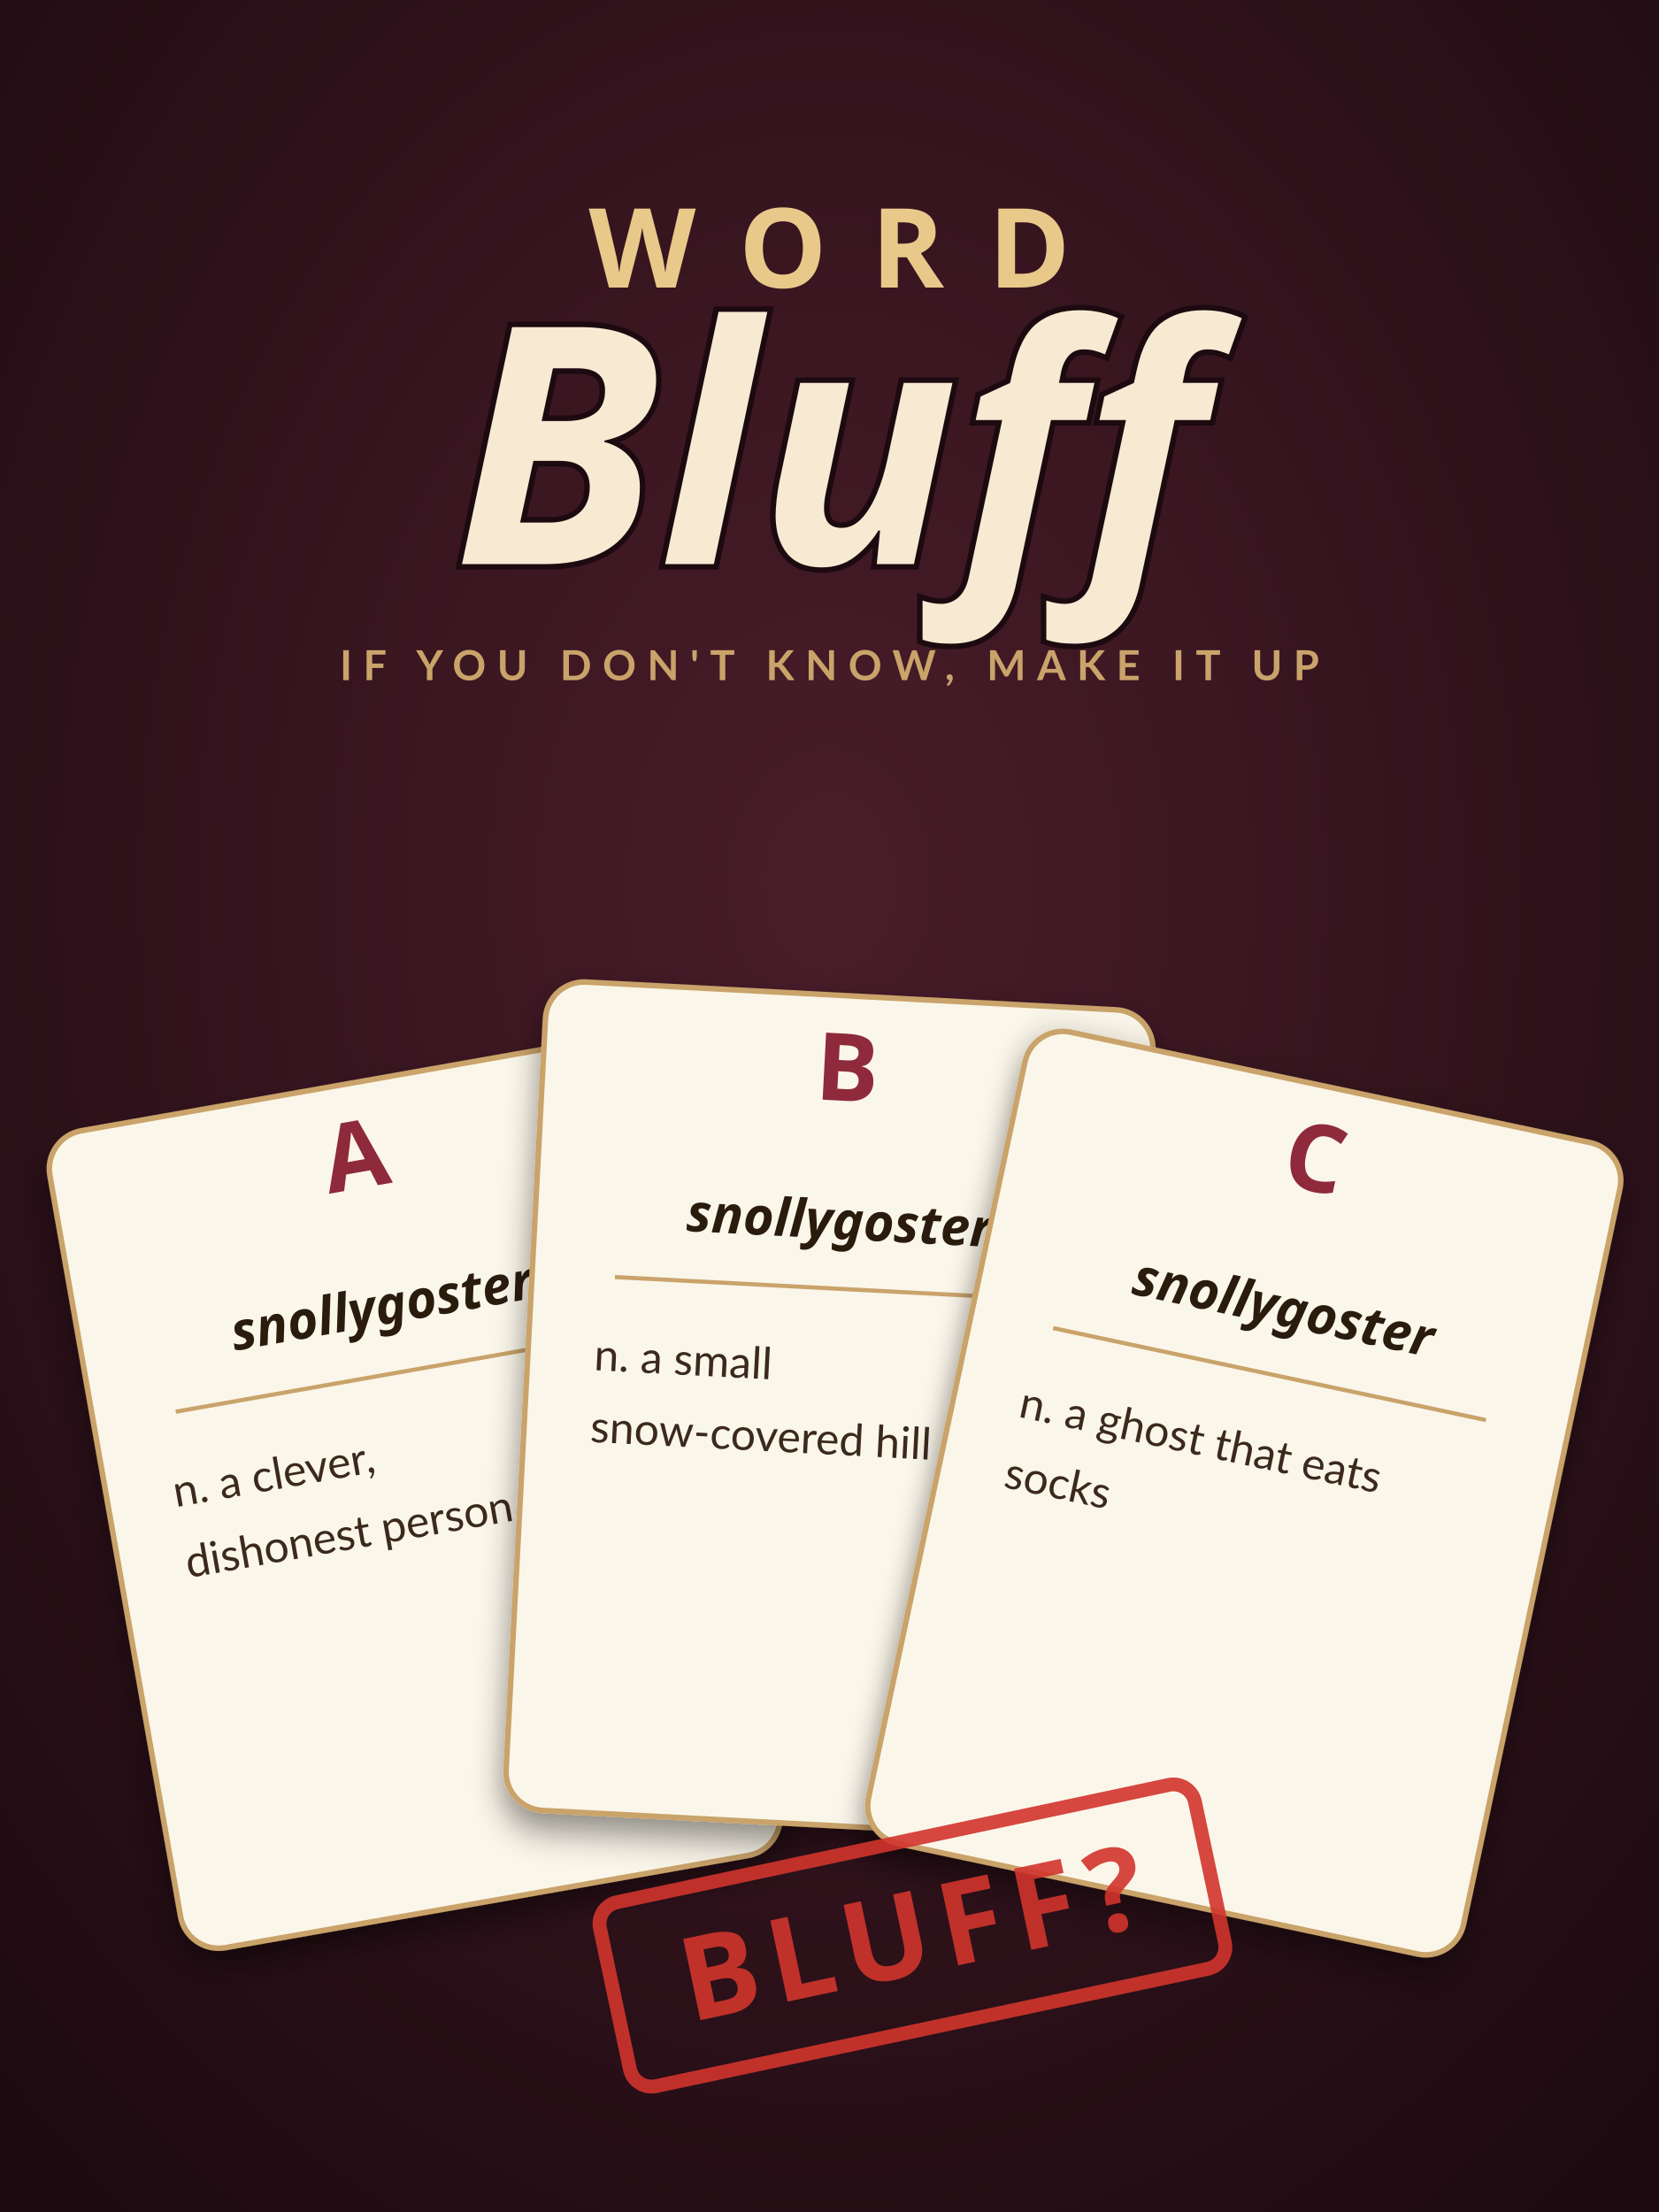
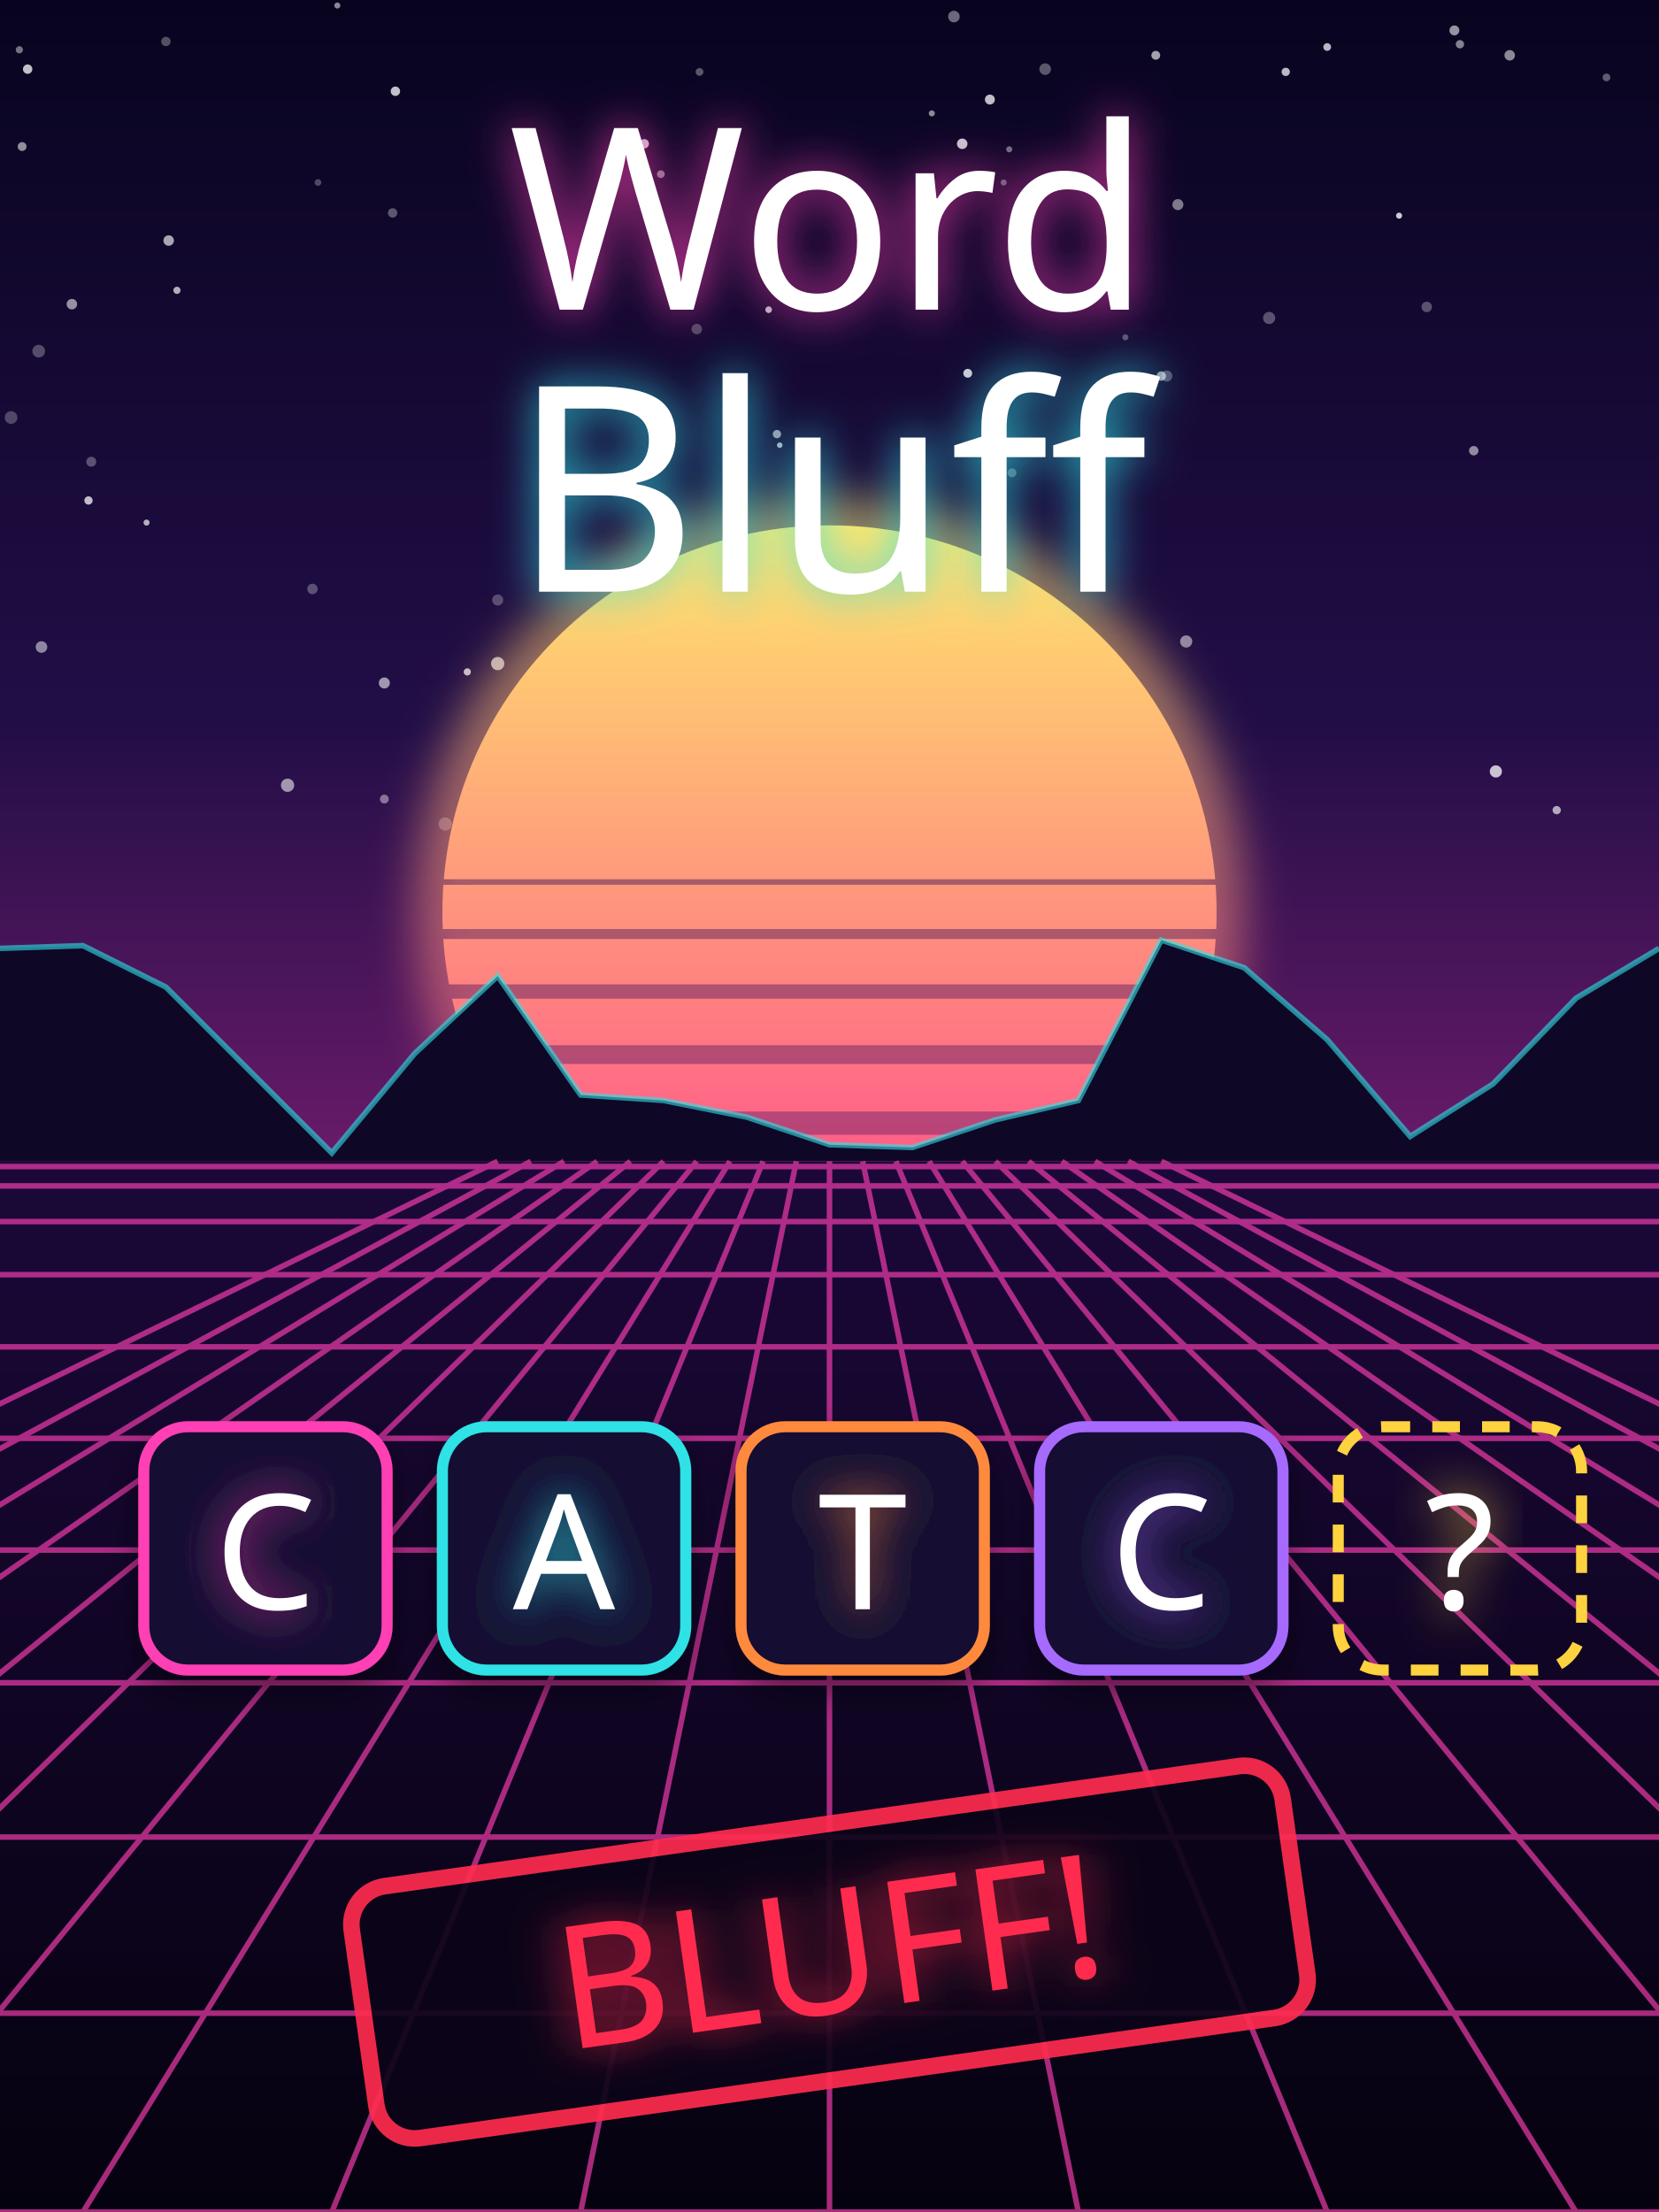
<svg xmlns="http://www.w3.org/2000/svg" viewBox="0 0 600 800" width="600" height="800">
  <defs>
    <filter id="k-glow" x="-50%" y="-50%" width="200%" height="200%">
      <feGaussianBlur stdDeviation="8" />
    </filter>
    <filter id="k-glow-s" x="-50%" y="-50%" width="200%" height="200%">
      <feGaussianBlur stdDeviation="3.5" />
    </filter>
    <filter id="k-drop" x="-20%" y="-20%" width="140%" height="160%">
      <feDropShadow dx="0" dy="6" stdDeviation="6" flood-color="#000" flood-opacity=".45" />
    </filter>
    <filter id="k-drop-s" x="-20%" y="-20%" width="140%" height="160%">
      <feDropShadow dx="0" dy="3" stdDeviation="2.5" flood-color="#000" flood-opacity=".4" />
    </filter>
-     <radialGradient id="felt" cx="50%" cy="40%" r="75%">
-       <stop offset="0" stop-color="#4a1d2a" />
-       <stop offset="1" stop-color="#1c0a10" />
-     </radialGradient>
+     <linearGradient id="sky" x1="0" y1="0" x2="0" y2="1">
+       <stop offset="0" stop-color="#08041f" />
+       <stop offset="0.62" stop-color="#220e47" />
+       <stop offset="1" stop-color="#6a1b69" />
+     </linearGradient>
+     <linearGradient id="sun" x1="0" y1="0" x2="0" y2="1">
+       <stop offset="0" stop-color="#ffe66d" />
+       <stop offset="1" stop-color="#ff3f8e" />
+     </linearGradient>
+     <linearGradient id="floor" x1="0" y1="0" x2="0" y2="1">
+       <stop offset="0" stop-color="#1b0839" />
+       <stop offset="1" stop-color="#05020f" />
+     </linearGradient>
+     <mask id="cut">
+       <rect width="600" height="800" fill="#fff" />
+       <rect x="0" y="318" width="600" height="2.0" fill="#000" />
+       <rect x="0" y="336" width="600" height="3.6" fill="#000" />
+       <rect x="0" y="356" width="600" height="5.2" fill="#000" />
+       <rect x="0" y="378" width="600" height="6.8" fill="#000" />
+       <rect x="0" y="402" width="600" height="8.4" fill="#000" />
+       <rect x="0" y="428" width="600" height="10.0" fill="#000" />
+     </mask>
  </defs>
-   <rect x="0" y="0" width="600" height="800" rx="0" fill="url(#felt)" />
-   <text x="300" y="104" text-anchor="middle" font-family="'Playfair Display'" font-size="40" font-weight="700" letter-spacing="16" fill="#e8c98a">WORD</text>
-   <text x="300" y="204" text-anchor="middle" font-family="'Playfair Display'" font-size="120" font-weight="900" letter-spacing="0" fill="#f6ead2" font-style="italic" stroke="#1c0a10" stroke-width="4" paint-order="stroke">Bluff</text>
-   <text x="300" y="246" text-anchor="middle" font-family="Lato" font-size="15" font-weight="700" letter-spacing="4" fill="#c9a36a">IF YOU DON'T KNOW, MAKE IT UP</text>
-   <g transform="translate(150 540) rotate(-10)" filter="url(#k-drop)">
-     <rect x="-110" y="-150" width="220" height="300" rx="14" fill="#fbf6ea" stroke="#c9a36a" stroke-width="2" />
-     <text x="0" y="-112" text-anchor="middle" font-family="'Playfair Display'" font-size="34" font-weight="900" letter-spacing="0" fill="#8e2a3a">A</text>
-     <text x="0" y="-62" text-anchor="middle" font-family="'Playfair Display'" font-size="19" font-weight="700" letter-spacing="0" fill="#2a1a10" font-style="italic">snollygoster</text>
-     <line x1="-80" y1="-44" x2="80" y2="-44" stroke="#c9a36a" stroke-width="1.5" />
-     <text x="-86" y="-10" text-anchor="start" font-family="Lato" font-size="16" font-weight="400" letter-spacing="0" fill="#3b2a1e">n. a clever,</text>
-     <text x="-86" y="16" text-anchor="start" font-family="Lato" font-size="16" font-weight="400" letter-spacing="0" fill="#3b2a1e">dishonest person</text>
+   <rect x="0" y="0" width="600" height="422" rx="0" fill="url(#sky)" />
+   <circle cx="278" cy="112" r="1.2" fill="#fff" opacity="0.72" />
+   <circle cx="4" cy="151" r="2.3" fill="#fff" opacity="0.25" />
+   <circle cx="333" cy="185" r="1.1" fill="#fff" opacity="0.43" />
+   <circle cx="422" cy="136" r="2.0" fill="#fff" opacity="0.29" />
+   <circle cx="143" cy="33" r="1.7" fill="#fff" opacity="0.75" />
+   <circle cx="354" cy="232" r="1.5" fill="#fff" opacity="0.65" />
+   <circle cx="61" cy="87" r="1.9" fill="#fff" opacity="0.64" />
+   <circle cx="253" cy="26" r="1.4" fill="#fff" opacity="0.33" />
+   <circle cx="169" cy="243" r="1.3" fill="#fff" opacity="0.73" />
+   <circle cx="528" cy="16" r="1.5" fill="#fff" opacity="0.50" />
+   <circle cx="14" cy="127" r="2.3" fill="#fff" opacity="0.27" />
+   <circle cx="358" cy="36" r="1.8" fill="#fff" opacity="0.74" />
+   <circle cx="122" cy="2" r="1.1" fill="#fff" opacity="0.52" />
+   <circle cx="10" cy="25" r="1.7" fill="#fff" opacity="0.75" />
+   <circle cx="252" cy="119" r="1.9" fill="#fff" opacity="0.26" />
+   <circle cx="348" cy="52" r="1.9" fill="#fff" opacity="0.77" />
+   <circle cx="33" cy="167" r="1.8" fill="#fff" opacity="0.29" />
+   <circle cx="161" cy="298" r="2.4" fill="#fff" opacity="0.27" />
+   <circle cx="423" cy="285" r="1.3" fill="#fff" opacity="0.57" />
+   <circle cx="26" cy="110" r="1.9" fill="#fff" opacity="0.55" />
+   <circle cx="465" cy="26" r="1.5" fill="#fff" opacity="0.72" />
+   <circle cx="350" cy="135" r="1.6" fill="#fff" opacity="0.79" />
+   <circle cx="345" cy="6" r="2.1" fill="#fff" opacity="0.40" />
+   <circle cx="260" cy="64" r="1.6" fill="#fff" opacity="0.39" />
+   <circle cx="53" cy="189" r="1.1" fill="#fff" opacity="0.67" />
+   <circle cx="15" cy="234" r="2.1" fill="#fff" opacity="0.50" />
+   <circle cx="426" cy="74" r="2.0" fill="#fff" opacity="0.46" />
+   <circle cx="139" cy="289" r="1.6" fill="#fff" opacity="0.42" />
+   <circle cx="516" cy="111" r="1.9" fill="#fff" opacity="0.30" />
+   <circle cx="506" cy="78" r="1.1" fill="#fff" opacity="0.79" />
+   <circle cx="104" cy="284" r="2.4" fill="#fff" opacity="0.56" />
+   <circle cx="7" cy="18" r="1.3" fill="#fff" opacity="0.43" />
+   <circle cx="367" cy="290" r="1.5" fill="#fff" opacity="0.28" />
+   <circle cx="337" cy="41" r="1.1" fill="#fff" opacity="0.53" />
+   <circle cx="418" cy="20" r="1.6" fill="#fff" opacity="0.62" />
+   <circle cx="459" cy="115" r="2.2" fill="#fff" opacity="0.30" />
+   <circle cx="429" cy="232" r="2.2" fill="#fff" opacity="0.50" />
+   <circle cx="60" cy="15" r="1.7" fill="#fff" opacity="0.30" />
+   <circle cx="378" cy="25" r="2.1" fill="#fff" opacity="0.33" />
+   <circle cx="8" cy="53" r="1.6" fill="#fff" opacity="0.54" />
+   <circle cx="233" cy="52" r="1.7" fill="#fff" opacity="0.77" />
+   <circle cx="321" cy="282" r="1.0" fill="#fff" opacity="0.80" />
+   <circle cx="533" cy="163" r="1.7" fill="#fff" opacity="0.52" />
+   <circle cx="546" cy="20" r="1.9" fill="#fff" opacity="0.53" />
+   <circle cx="180" cy="217" r="2.0" fill="#fff" opacity="0.26" />
+   <circle cx="420" cy="136" r="1.7" fill="#fff" opacity="0.58" />
+   <circle cx="32" cy="181" r="1.5" fill="#fff" opacity="0.73" />
+   <circle cx="139" cy="247" r="2.0" fill="#fff" opacity="0.57" />
+   <circle cx="526" cy="11" r="1.8" fill="#fff" opacity="0.57" />
+   <circle cx="407" cy="122" r="1.1" fill="#fff" opacity="0.31" />
+   <circle cx="365" cy="54" r="1.1" fill="#fff" opacity="0.41" />
+   <circle cx="282" cy="161" r="1.0" fill="#fff" opacity="0.67" />
+   <circle cx="200" cy="235" r="1.0" fill="#fff" opacity="0.77" />
+   <circle cx="354" cy="293" r="2.4" fill="#fff" opacity="0.70" />
+   <circle cx="64" cy="105" r="1.3" fill="#fff" opacity="0.67" />
+   <circle cx="115" cy="66" r="1.2" fill="#fff" opacity="0.27" />
+   <circle cx="563" cy="293" r="1.5" fill="#fff" opacity="0.64" />
+   <circle cx="281" cy="157" r="1.5" fill="#fff" opacity="0.58" />
+   <circle cx="142" cy="77" r="1.7" fill="#fff" opacity="0.32" />
+   <circle cx="264" cy="283" r="1.0" fill="#fff" opacity="0.26" />
+   <circle cx="480" cy="17" r="1.4" fill="#fff" opacity="0.71" />
+   <circle cx="363" cy="66" r="1.1" fill="#fff" opacity="0.37" />
+   <circle cx="180" cy="240" r="2.4" fill="#fff" opacity="0.67" />
+   <circle cx="541" cy="279" r="2.2" fill="#fff" opacity="0.75" />
+   <circle cx="581" cy="28" r="1.4" fill="#fff" opacity="0.35" />
+   <circle cx="363" cy="148" r="1.5" fill="#fff" opacity="0.70" />
+   <circle cx="239" cy="63" r="1.4" fill="#fff" opacity="0.48" />
+   <circle cx="366" cy="171" r="1.6" fill="#fff" opacity="0.31" />
+   <circle cx="241" cy="98" r="1.2" fill="#fff" opacity="0.53" />
+   <circle cx="113" cy="213" r="1.9" fill="#fff" opacity="0.28" />
+   <circle cx="300" cy="330" r="150" fill="url(#sun)" filter="url(#k-glow)" opacity=".55" />
+   <circle cx="300" cy="330" r="140" fill="url(#sun)" mask="url(#cut)" />
+   <polygon points="0,420 0,343 30,342 60,357 90,387 120,417 150,381 180,353 210,396 240,398 270,404 300,414 330,415 360,405 390,398 420,340 450,350 480,376 510,411 540,392 570,361 600,343 600,420" fill="#0f0726" />
+   <polyline points="0,343 30,342 60,357 90,387 120,417 150,381 180,353 210,396 240,398 270,404 300,414 330,415 360,405 390,398 420,340 450,350 480,376 510,411 540,392 570,361 600,343" fill="none" stroke="#2de2e6" stroke-width="2" opacity=".6" />
+   <rect x="0" y="420" width="600" height="380" rx="0" fill="url(#floor)" />
+   <g stroke="#ff3fb4" stroke-width="2" opacity=".65">
+     <line x1="180" y1="420" x2="-600" y2="800" />
+     <line x1="192" y1="420" x2="-510" y2="800" />
+     <line x1="204" y1="420" x2="-420" y2="800" />
+     <line x1="216" y1="420" x2="-330" y2="800" />
+     <line x1="228" y1="420" x2="-240" y2="800" />
+     <line x1="240" y1="420" x2="-150" y2="800" />
+     <line x1="252" y1="420" x2="-60" y2="800" />
+     <line x1="264" y1="420" x2="30" y2="800" />
+     <line x1="276" y1="420" x2="120" y2="800" />
+     <line x1="288" y1="420" x2="210" y2="800" />
+     <line x1="300" y1="420" x2="300" y2="800" />
+     <line x1="312" y1="420" x2="390" y2="800" />
+     <line x1="324" y1="420" x2="480" y2="800" />
+     <line x1="336" y1="420" x2="570" y2="800" />
+     <line x1="348" y1="420" x2="660" y2="800" />
+     <line x1="360" y1="420" x2="750" y2="800" />
+     <line x1="372" y1="420" x2="840" y2="800" />
+     <line x1="384" y1="420" x2="930" y2="800" />
+     <line x1="396" y1="420" x2="1020" y2="800" />
+     <line x1="408" y1="420" x2="1110" y2="800" />
+     <line x1="420" y1="420" x2="1200" y2="800" />
+     <line x1="0" x2="600" y1="421.9" y2="421.9" />
+     <line x1="0" x2="600" y1="428.9" y2="428.9" />
+     <line x1="0" x2="600" y1="441.8" y2="441.8" />
+     <line x1="0" x2="600" y1="461.0" y2="461.0" />
+     <line x1="0" x2="600" y1="487.1" y2="487.1" />
+     <line x1="0" x2="600" y1="520.2" y2="520.2" />
+     <line x1="0" x2="600" y1="560.6" y2="560.6" />
+     <line x1="0" x2="600" y1="608.6" y2="608.6" />
+     <line x1="0" x2="600" y1="664.4" y2="664.4" />
+     <line x1="0" x2="600" y1="728.1" y2="728.1" />
+     <line x1="0" x2="600" y1="800.0" y2="800.0" />
  </g>
-   <g transform="translate(300 510) rotate(3)" filter="url(#k-drop)">
-     <rect x="-110" y="-150" width="220" height="300" rx="14" fill="#fbf6ea" stroke="#c9a36a" stroke-width="2" />
-     <text x="0" y="-112" text-anchor="middle" font-family="'Playfair Display'" font-size="34" font-weight="900" letter-spacing="0" fill="#8e2a3a">B</text>
-     <text x="0" y="-62" text-anchor="middle" font-family="'Playfair Display'" font-size="19" font-weight="700" letter-spacing="0" fill="#2a1a10" font-style="italic">snollygoster</text>
-     <line x1="-80" y1="-44" x2="80" y2="-44" stroke="#c9a36a" stroke-width="1.5" />
-     <text x="-86" y="-10" text-anchor="start" font-family="Lato" font-size="16" font-weight="400" letter-spacing="0" fill="#3b2a1e">n. a small</text>
-     <text x="-86" y="16" text-anchor="start" font-family="Lato" font-size="16" font-weight="400" letter-spacing="0" fill="#3b2a1e">snow-covered hill</text>
+   <text x="300" y="112" text-anchor="middle" font-family="Monoton" font-size="92" font-weight="400" letter-spacing="0" fill="#ff3fb4" filter="url(#k-glow)" opacity=".85">Word</text>
+   <text x="300" y="112" text-anchor="middle" font-family="Monoton" font-size="92" font-weight="400" letter-spacing="0" fill="#fff">Word</text>
+   <text x="300" y="214" text-anchor="middle" font-family="Monoton" font-size="104" font-weight="400" letter-spacing="0" fill="#2de2e6" filter="url(#k-glow)" opacity=".85">Bluff</text>
+   <text x="300" y="214" text-anchor="middle" font-family="Monoton" font-size="104" font-weight="400" letter-spacing="0" fill="#fff">Bluff</text>
+   <g transform="translate(96 560)" filter="url(#k-drop)">
+     <rect x="-44" y="-44" width="88" height="88" rx="16" fill="#150f33" stroke="#ff3fb4" stroke-width="4" />
+     <text x="0" y="22" text-anchor="middle" font-family="Bungee" font-size="58" font-weight="400" letter-spacing="0" fill="#ff3fb4" filter="url(#k-glow)" opacity=".85">C</text>
+     <text x="0" y="22" text-anchor="middle" font-family="Bungee" font-size="58" font-weight="400" letter-spacing="0" fill="#fff">C</text>
  </g>
-   <g transform="translate(450 540) rotate(12)" filter="url(#k-drop)">
-     <rect x="-110" y="-150" width="220" height="300" rx="14" fill="#fbf6ea" stroke="#c9a36a" stroke-width="2" />
-     <text x="0" y="-112" text-anchor="middle" font-family="'Playfair Display'" font-size="34" font-weight="900" letter-spacing="0" fill="#8e2a3a">C</text>
-     <text x="0" y="-62" text-anchor="middle" font-family="'Playfair Display'" font-size="19" font-weight="700" letter-spacing="0" fill="#2a1a10" font-style="italic">snollygoster</text>
-     <line x1="-80" y1="-44" x2="80" y2="-44" stroke="#c9a36a" stroke-width="1.5" />
-     <text x="-86" y="-10" text-anchor="start" font-family="Lato" font-size="16" font-weight="400" letter-spacing="0" fill="#3b2a1e">n. a ghost that eats</text>
-     <text x="-86" y="16" text-anchor="start" font-family="Lato" font-size="16" font-weight="400" letter-spacing="0" fill="#3b2a1e">socks</text>
+   <g transform="translate(204 560)" filter="url(#k-drop)">
+     <rect x="-44" y="-44" width="88" height="88" rx="16" fill="#150f33" stroke="#2de2e6" stroke-width="4" />
+     <text x="0" y="22" text-anchor="middle" font-family="Bungee" font-size="58" font-weight="400" letter-spacing="0" fill="#2de2e6" filter="url(#k-glow)" opacity=".85">A</text>
+     <text x="0" y="22" text-anchor="middle" font-family="Bungee" font-size="58" font-weight="400" letter-spacing="0" fill="#fff">A</text>
  </g>
-   <g transform="translate(330 700) rotate(-12)" opacity=".9">
-     <rect x="-110" y="-34" width="220" height="68" rx="8" fill="none" stroke="#d0342c" stroke-width="5" />
-     <text x="0" y="14" text-anchor="middle" font-family="'Playfair Display'" font-size="42" font-weight="900" letter-spacing="4" fill="#d0342c">BLUFF?</text>
+   <g transform="translate(312 560)" filter="url(#k-drop)">
+     <rect x="-44" y="-44" width="88" height="88" rx="16" fill="#150f33" stroke="#ff8a3d" stroke-width="4" />
+     <text x="0" y="22" text-anchor="middle" font-family="Bungee" font-size="58" font-weight="400" letter-spacing="0" fill="#ff8a3d" filter="url(#k-glow)" opacity=".85">T</text>
+     <text x="0" y="22" text-anchor="middle" font-family="Bungee" font-size="58" font-weight="400" letter-spacing="0" fill="#fff">T</text>
+   </g>
+   <g transform="translate(420 560)" filter="url(#k-drop)">
+     <rect x="-44" y="-44" width="88" height="88" rx="16" fill="#150f33" stroke="#a66bff" stroke-width="4" />
+     <text x="0" y="22" text-anchor="middle" font-family="Bungee" font-size="58" font-weight="400" letter-spacing="0" fill="#a66bff" filter="url(#k-glow)" opacity=".85">C</text>
+     <text x="0" y="22" text-anchor="middle" font-family="Bungee" font-size="58" font-weight="400" letter-spacing="0" fill="#fff">C</text>
+   </g>
+   <g transform="translate(528 560)">
+     <rect x="-44" y="-44" width="88" height="88" rx="16" fill="none" stroke="#ffd23f" stroke-width="4" stroke-dasharray="10 8" />
+     <text x="0" y="22" text-anchor="middle" font-family="Bungee" font-size="58" font-weight="400" letter-spacing="0" fill="#ffd23f" filter="url(#k-glow)" opacity=".85">?</text>
+     <text x="0" y="22" text-anchor="middle" font-family="Bungee" font-size="58" font-weight="400" letter-spacing="0" fill="#fff">?</text>
+   </g>
+   <g transform="translate(300 706) rotate(-8)">
+     <rect x="-170" y="-46" width="340" height="92" rx="14" fill="#0b0418" stroke="#ff2b4e" stroke-width="6" opacity=".92" />
+     <text x="0" y="22" text-anchor="middle" font-family="Bungee" font-size="62" font-weight="400" letter-spacing="0" fill="#ff2b4e" filter="url(#k-glow)" opacity=".85">BLUFF!</text>
+     <text x="0" y="22" text-anchor="middle" font-family="Bungee" font-size="62" font-weight="400" letter-spacing="0" fill="#ff2b4e">BLUFF!</text>
  </g>
</svg>
